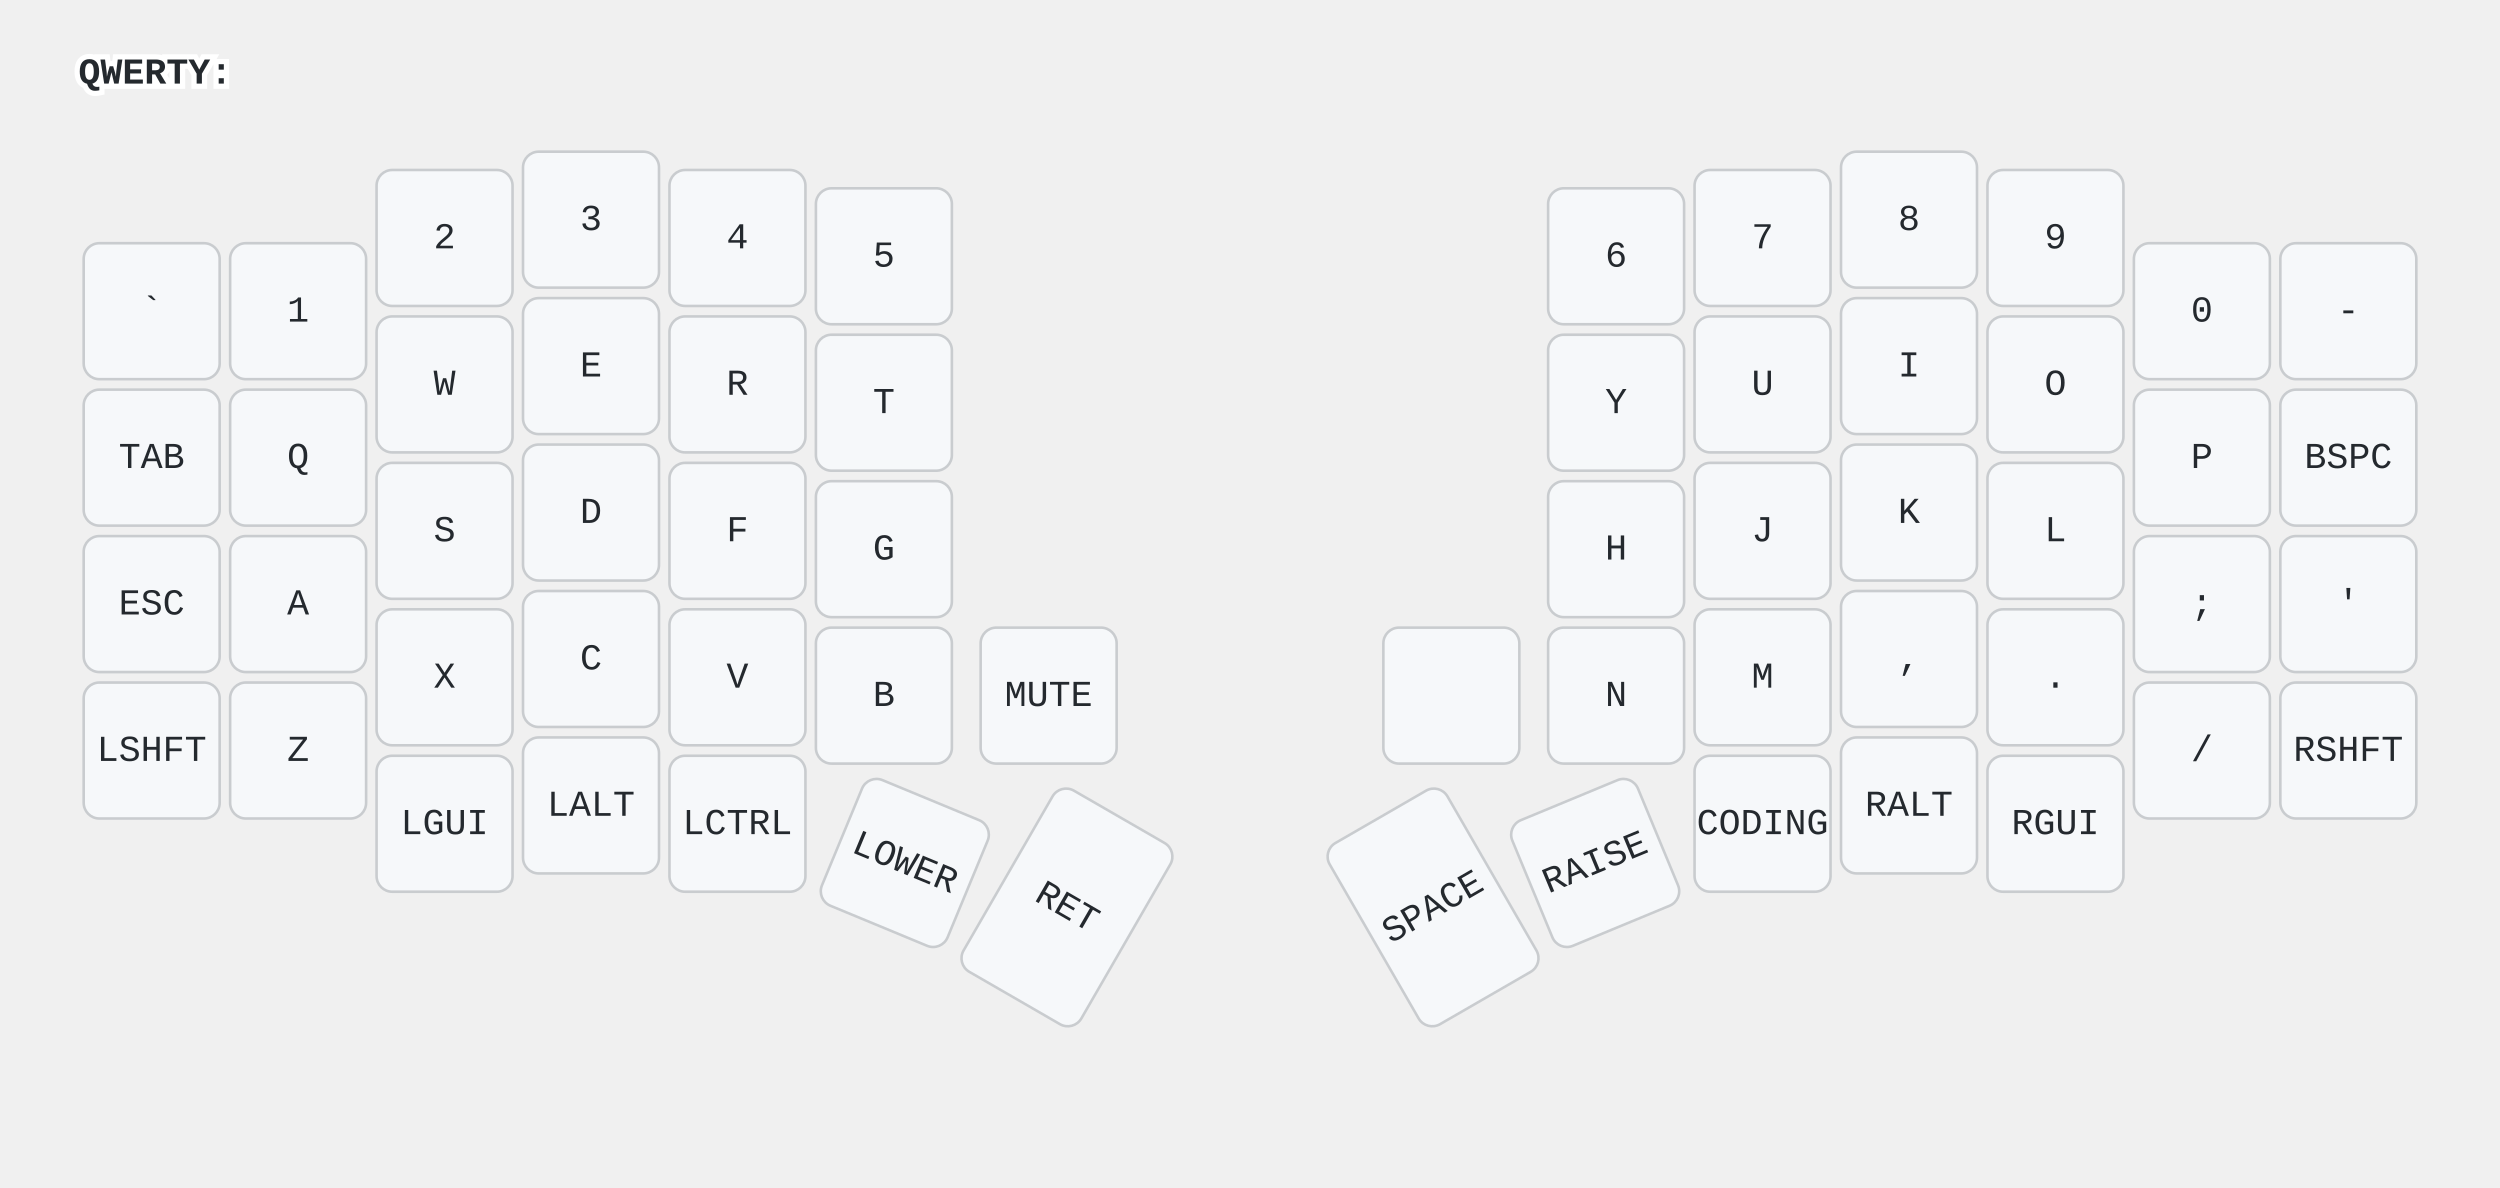
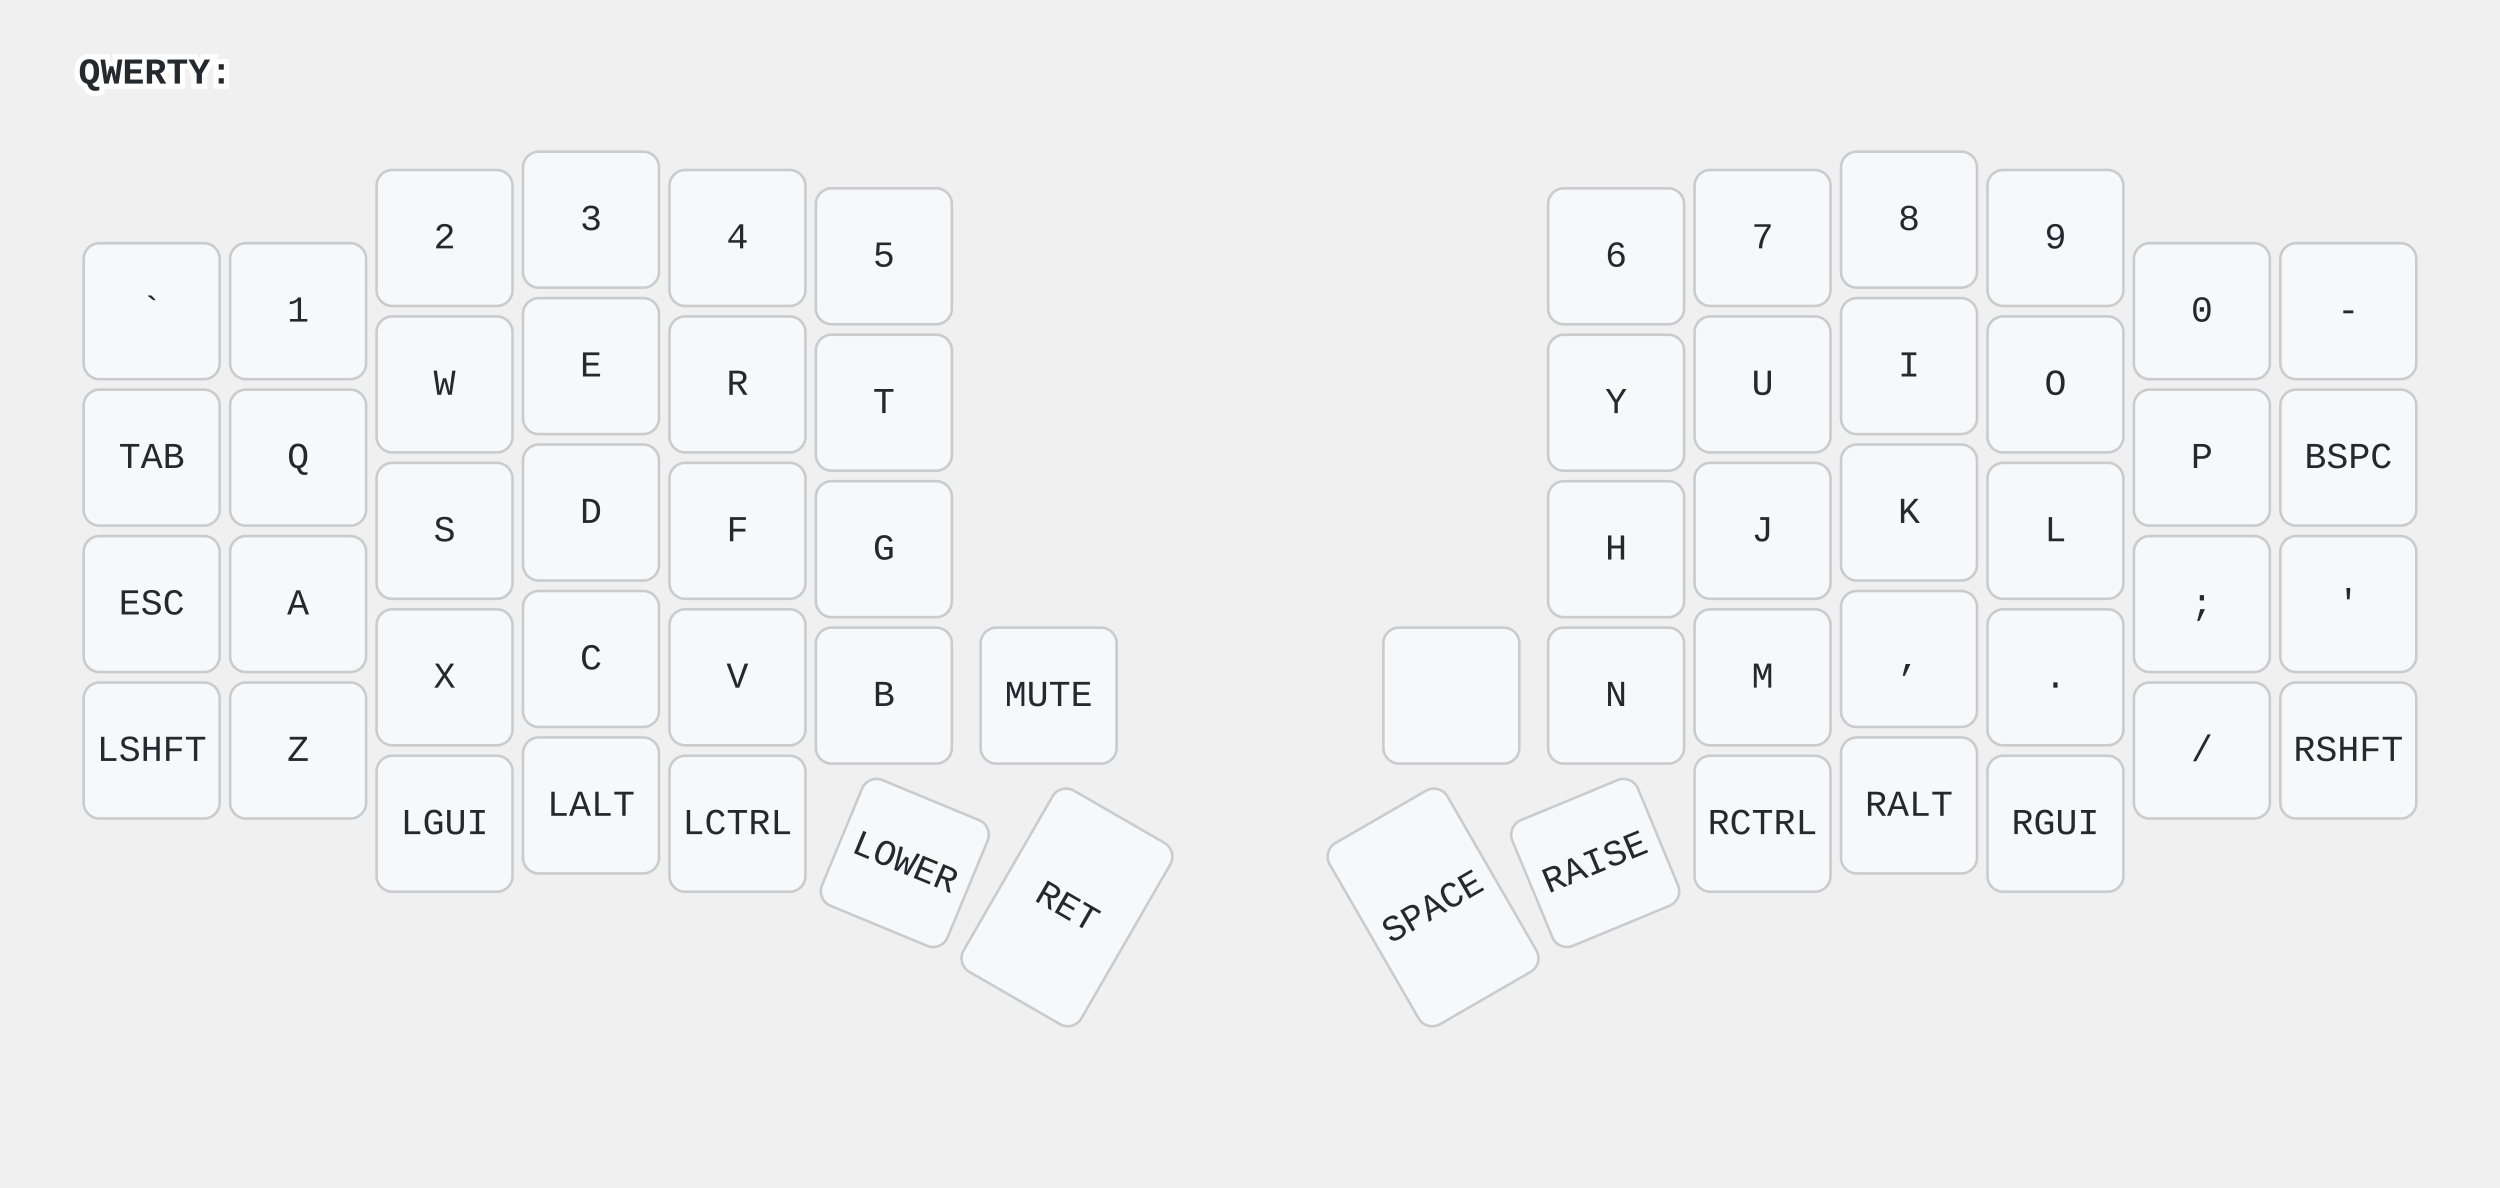
<svg xmlns="http://www.w3.org/2000/svg" width="956" height="454" viewBox="0 0 956 454" class="keymap">
  <style>/* inherit to force styles through use tags */
svg path {
    fill: inherit;
}

/* font and background color specifications */
svg.keymap {
    font-family: SFMono-Regular,Consolas,Liberation Mono,Menlo,monospace;
    font-size: 14px;
    font-kerning: normal;
    text-rendering: optimizeLegibility;
    fill: #24292e;
}

/* default key styling */
rect.key {
    fill: #f6f8fa;
}

rect.key, rect.combo {
    stroke: #c9cccf;
    stroke-width: 1;
}

/* default key side styling, only used is draw_key_sides is set */
rect.side {
    filter: brightness(90%);
}

/* color accent for combo boxes */
rect.combo, rect.combo-separate {
    fill: #cdf;
}

/* color accent for held keys */
rect.held, rect.combo.held {
    fill: #fdd;
}

/* color accent for ghost (optional) keys */
rect.ghost, rect.combo.ghost {
    stroke-dasharray: 4, 4;
    stroke-width: 2;
}

text {
    text-anchor: middle;
    dominant-baseline: middle;
}

/* styling for layer labels */
text.label {
    font-weight: bold;
    text-anchor: start;
    stroke: white;
    stroke-width: 4;
    paint-order: stroke;
}

/* styling for optional footer */
text.footer {
    text-anchor: end;
    dominant-baseline: auto;
    stroke: white;
    stroke-width: 4;
    paint-order: stroke;
}

/* styling for combo tap, and key hold/shifted label text */
text.combo, text.hold, text.shifted {
    font-size: 11px;
}

text.hold {
    text-anchor: middle;
    dominant-baseline: auto;
}

text.shifted {
    text-anchor: middle;
    dominant-baseline: hanging;
}

text.layer-activator {
    text-decoration: underline;
}

/* styling for hold/shifted label text in combo box */
text.combo.hold, text.combo.shifted {
    font-size: 8px;
}

/* lighter symbol for transparent keys */
text.trans {
    fill: #7b7e81;
}

/* styling for combo dendrons */
path.combo {
    stroke-width: 1;
    stroke: gray;
    fill: none;
}

/* Start Tabler Icons Cleanup */
/* cannot use height/width with glyphs */
.icon-tabler &gt; path {
    fill: inherit;
    stroke: inherit;
    stroke-width: 2;
}
/* hide tabler's default box */
.icon-tabler &gt; path[stroke="none"][fill="none"] {
    visibility: hidden;
}
/* End Tabler Icons Cleanup */
</style>
  <g transform="translate(30, 0)" class="layer-QWERTY">
    <text x="0" y="28" class="label" id="QWERTY">QWERTY:</text>
    <g transform="translate(0, 56)">
      <g transform="translate(28, 63)" class="key keypos-0">
        <rect rx="6" ry="6" x="-26" y="-26" width="52" height="52" class="key" />
        <text x="0" y="0" class="key tap">`</text>
      </g>
      <g transform="translate(84, 63)" class="key keypos-1">
        <rect rx="6" ry="6" x="-26" y="-26" width="52" height="52" class="key" />
        <text x="0" y="0" class="key tap">1</text>
      </g>
      <g transform="translate(140, 35)" class="key keypos-2">
        <rect rx="6" ry="6" x="-26" y="-26" width="52" height="52" class="key" />
        <text x="0" y="0" class="key tap">2</text>
      </g>
      <g transform="translate(196, 28)" class="key keypos-3">
        <rect rx="6" ry="6" x="-26" y="-26" width="52" height="52" class="key" />
        <text x="0" y="0" class="key tap">3</text>
      </g>
      <g transform="translate(252, 35)" class="key keypos-4">
        <rect rx="6" ry="6" x="-26" y="-26" width="52" height="52" class="key" />
        <text x="0" y="0" class="key tap">4</text>
      </g>
      <g transform="translate(308, 42)" class="key keypos-5">
        <rect rx="6" ry="6" x="-26" y="-26" width="52" height="52" class="key" />
        <text x="0" y="0" class="key tap">5</text>
      </g>
      <g transform="translate(588, 42)" class="key keypos-6">
        <rect rx="6" ry="6" x="-26" y="-26" width="52" height="52" class="key" />
        <text x="0" y="0" class="key tap">6</text>
      </g>
      <g transform="translate(644, 35)" class="key keypos-7">
        <rect rx="6" ry="6" x="-26" y="-26" width="52" height="52" class="key" />
        <text x="0" y="0" class="key tap">7</text>
      </g>
      <g transform="translate(700, 28)" class="key keypos-8">
        <rect rx="6" ry="6" x="-26" y="-26" width="52" height="52" class="key" />
        <text x="0" y="0" class="key tap">8</text>
      </g>
      <g transform="translate(756, 35)" class="key keypos-9">
        <rect rx="6" ry="6" x="-26" y="-26" width="52" height="52" class="key" />
        <text x="0" y="0" class="key tap">9</text>
      </g>
      <g transform="translate(812, 63)" class="key keypos-10">
        <rect rx="6" ry="6" x="-26" y="-26" width="52" height="52" class="key" />
        <text x="0" y="0" class="key tap">0</text>
      </g>
      <g transform="translate(868, 63)" class="key keypos-11">
        <rect rx="6" ry="6" x="-26" y="-26" width="52" height="52" class="key" />
        <text x="0" y="0" class="key tap">-</text>
      </g>
      <g transform="translate(28, 119)" class="key keypos-12">
        <rect rx="6" ry="6" x="-26" y="-26" width="52" height="52" class="key" />
        <text x="0" y="0" class="key tap">TAB</text>
      </g>
      <g transform="translate(84, 119)" class="key keypos-13">
        <rect rx="6" ry="6" x="-26" y="-26" width="52" height="52" class="key" />
        <text x="0" y="0" class="key tap">Q</text>
      </g>
      <g transform="translate(140, 91)" class="key keypos-14">
        <rect rx="6" ry="6" x="-26" y="-26" width="52" height="52" class="key" />
        <text x="0" y="0" class="key tap">W</text>
      </g>
      <g transform="translate(196, 84)" class="key keypos-15">
        <rect rx="6" ry="6" x="-26" y="-26" width="52" height="52" class="key" />
        <text x="0" y="0" class="key tap">E</text>
      </g>
      <g transform="translate(252, 91)" class="key keypos-16">
        <rect rx="6" ry="6" x="-26" y="-26" width="52" height="52" class="key" />
        <text x="0" y="0" class="key tap">R</text>
      </g>
      <g transform="translate(308, 98)" class="key keypos-17">
        <rect rx="6" ry="6" x="-26" y="-26" width="52" height="52" class="key" />
        <text x="0" y="0" class="key tap">T</text>
      </g>
      <g transform="translate(588, 98)" class="key keypos-18">
        <rect rx="6" ry="6" x="-26" y="-26" width="52" height="52" class="key" />
        <text x="0" y="0" class="key tap">Y</text>
      </g>
      <g transform="translate(644, 91)" class="key keypos-19">
        <rect rx="6" ry="6" x="-26" y="-26" width="52" height="52" class="key" />
        <text x="0" y="0" class="key tap">U</text>
      </g>
      <g transform="translate(700, 84)" class="key keypos-20">
        <rect rx="6" ry="6" x="-26" y="-26" width="52" height="52" class="key" />
        <text x="0" y="0" class="key tap">I</text>
      </g>
      <g transform="translate(756, 91)" class="key keypos-21">
        <rect rx="6" ry="6" x="-26" y="-26" width="52" height="52" class="key" />
        <text x="0" y="0" class="key tap">O</text>
      </g>
      <g transform="translate(812, 119)" class="key keypos-22">
        <rect rx="6" ry="6" x="-26" y="-26" width="52" height="52" class="key" />
        <text x="0" y="0" class="key tap">P</text>
      </g>
      <g transform="translate(868, 119)" class="key keypos-23">
        <rect rx="6" ry="6" x="-26" y="-26" width="52" height="52" class="key" />
        <text x="0" y="0" class="key tap">BSPC</text>
      </g>
      <g transform="translate(28, 175)" class="key keypos-24">
        <rect rx="6" ry="6" x="-26" y="-26" width="52" height="52" class="key" />
        <text x="0" y="0" class="key tap">ESC</text>
      </g>
      <g transform="translate(84, 175)" class="key keypos-25">
        <rect rx="6" ry="6" x="-26" y="-26" width="52" height="52" class="key" />
        <text x="0" y="0" class="key tap">A</text>
      </g>
      <g transform="translate(140, 147)" class="key keypos-26">
        <rect rx="6" ry="6" x="-26" y="-26" width="52" height="52" class="key" />
        <text x="0" y="0" class="key tap">S</text>
      </g>
      <g transform="translate(196, 140)" class="key keypos-27">
        <rect rx="6" ry="6" x="-26" y="-26" width="52" height="52" class="key" />
        <text x="0" y="0" class="key tap">D</text>
      </g>
      <g transform="translate(252, 147)" class="key keypos-28">
        <rect rx="6" ry="6" x="-26" y="-26" width="52" height="52" class="key" />
        <text x="0" y="0" class="key tap">F</text>
      </g>
      <g transform="translate(308, 154)" class="key keypos-29">
        <rect rx="6" ry="6" x="-26" y="-26" width="52" height="52" class="key" />
        <text x="0" y="0" class="key tap">G</text>
      </g>
      <g transform="translate(588, 154)" class="key keypos-30">
        <rect rx="6" ry="6" x="-26" y="-26" width="52" height="52" class="key" />
        <text x="0" y="0" class="key tap">H</text>
      </g>
      <g transform="translate(644, 147)" class="key keypos-31">
        <rect rx="6" ry="6" x="-26" y="-26" width="52" height="52" class="key" />
        <text x="0" y="0" class="key tap">J</text>
      </g>
      <g transform="translate(700, 140)" class="key keypos-32">
        <rect rx="6" ry="6" x="-26" y="-26" width="52" height="52" class="key" />
        <text x="0" y="0" class="key tap">K</text>
      </g>
      <g transform="translate(756, 147)" class="key keypos-33">
        <rect rx="6" ry="6" x="-26" y="-26" width="52" height="52" class="key" />
        <text x="0" y="0" class="key tap">L</text>
      </g>
      <g transform="translate(812, 175)" class="key keypos-34">
        <rect rx="6" ry="6" x="-26" y="-26" width="52" height="52" class="key" />
        <text x="0" y="0" class="key tap">;</text>
      </g>
      <g transform="translate(868, 175)" class="key keypos-35">
        <rect rx="6" ry="6" x="-26" y="-26" width="52" height="52" class="key" />
        <text x="0" y="0" class="key tap">'</text>
      </g>
      <g transform="translate(28, 231)" class="key keypos-36">
        <rect rx="6" ry="6" x="-26" y="-26" width="52" height="52" class="key" />
        <text x="0" y="0" class="key tap">LSHFT</text>
      </g>
      <g transform="translate(84, 231)" class="key keypos-37">
        <rect rx="6" ry="6" x="-26" y="-26" width="52" height="52" class="key" />
        <text x="0" y="0" class="key tap">Z</text>
      </g>
      <g transform="translate(140, 203)" class="key keypos-38">
        <rect rx="6" ry="6" x="-26" y="-26" width="52" height="52" class="key" />
        <text x="0" y="0" class="key tap">X</text>
      </g>
      <g transform="translate(196, 196)" class="key keypos-39">
        <rect rx="6" ry="6" x="-26" y="-26" width="52" height="52" class="key" />
        <text x="0" y="0" class="key tap">C</text>
      </g>
      <g transform="translate(252, 203)" class="key keypos-40">
        <rect rx="6" ry="6" x="-26" y="-26" width="52" height="52" class="key" />
        <text x="0" y="0" class="key tap">V</text>
      </g>
      <g transform="translate(308, 210)" class="key keypos-41">
        <rect rx="6" ry="6" x="-26" y="-26" width="52" height="52" class="key" />
        <text x="0" y="0" class="key tap">B</text>
      </g>
      <g transform="translate(371, 210)" class="key keypos-42">
        <rect rx="6" ry="6" x="-26" y="-26" width="52" height="52" class="key" />
        <text x="0" y="0" class="key tap">MUTE</text>
      </g>
      <g transform="translate(525, 210)" class="key keypos-43">
        <rect rx="6" ry="6" x="-26" y="-26" width="52" height="52" class="key" />
      </g>
      <g transform="translate(588, 210)" class="key keypos-44">
        <rect rx="6" ry="6" x="-26" y="-26" width="52" height="52" class="key" />
        <text x="0" y="0" class="key tap">N</text>
      </g>
      <g transform="translate(644, 203)" class="key keypos-45">
        <rect rx="6" ry="6" x="-26" y="-26" width="52" height="52" class="key" />
        <text x="0" y="0" class="key tap">M</text>
      </g>
      <g transform="translate(700, 196)" class="key keypos-46">
        <rect rx="6" ry="6" x="-26" y="-26" width="52" height="52" class="key" />
        <text x="0" y="0" class="key tap">,</text>
      </g>
      <g transform="translate(756, 203)" class="key keypos-47">
        <rect rx="6" ry="6" x="-26" y="-26" width="52" height="52" class="key" />
        <text x="0" y="0" class="key tap">.</text>
      </g>
      <g transform="translate(812, 231)" class="key keypos-48">
        <rect rx="6" ry="6" x="-26" y="-26" width="52" height="52" class="key" />
        <text x="0" y="0" class="key tap">/</text>
      </g>
      <g transform="translate(868, 231)" class="key keypos-49">
        <rect rx="6" ry="6" x="-26" y="-26" width="52" height="52" class="key" />
        <text x="0" y="0" class="key tap">RSHFT</text>
      </g>
      <g transform="translate(140, 259)" class="key keypos-50">
        <rect rx="6" ry="6" x="-26" y="-26" width="52" height="52" class="key" />
        <text x="0" y="0" class="key tap">LGUI</text>
      </g>
      <g transform="translate(196, 252)" class="key keypos-51">
        <rect rx="6" ry="6" x="-26" y="-26" width="52" height="52" class="key" />
        <text x="0" y="0" class="key tap">LALT</text>
      </g>
      <g transform="translate(252, 259)" class="key keypos-52">
        <rect rx="6" ry="6" x="-26" y="-26" width="52" height="52" class="key" />
        <text x="0" y="0" class="key tap">LCTRL</text>
      </g>
      <g transform="translate(316, 274) rotate(22.5)" class="key keypos-53">
        <rect rx="6" ry="6" x="-26" y="-26" width="52" height="52" class="key" />
        <text x="0" y="0" class="key tap">LOWER</text>
      </g>
      <g transform="translate(378, 291) rotate(30.0)" class="key keypos-54">
        <rect rx="6" ry="6" x="-26" y="-40" width="52" height="80" class="key" />
        <text x="0" y="0" class="key tap">RET</text>
      </g>
      <g transform="translate(518, 291) rotate(-30.0)" class="key keypos-55">
        <rect rx="6" ry="6" x="-26" y="-40" width="52" height="80" class="key" />
        <text x="0" y="0" class="key tap">SPACE</text>
      </g>
      <g transform="translate(580, 274) rotate(-22.5)" class="key keypos-56">
        <rect rx="6" ry="6" x="-26" y="-26" width="52" height="52" class="key" />
        <text x="0" y="0" class="key tap">RAISE</text>
      </g>
      <g transform="translate(644, 259)" class="key keypos-57">
        <rect rx="6" ry="6" x="-26" y="-26" width="52" height="52" class="key" />
-         <text x="0" y="0" class="key tap">CODING</text>
+         <text x="0" y="0" class="key tap">RCTRL</text>
      </g>
      <g transform="translate(700, 252)" class="key keypos-58">
        <rect rx="6" ry="6" x="-26" y="-26" width="52" height="52" class="key" />
        <text x="0" y="0" class="key tap">RALT</text>
      </g>
      <g transform="translate(756, 259)" class="key keypos-59">
        <rect rx="6" ry="6" x="-26" y="-26" width="52" height="52" class="key" />
        <text x="0" y="0" class="key tap">RGUI</text>
      </g>
    </g>
  </g>
</svg>
